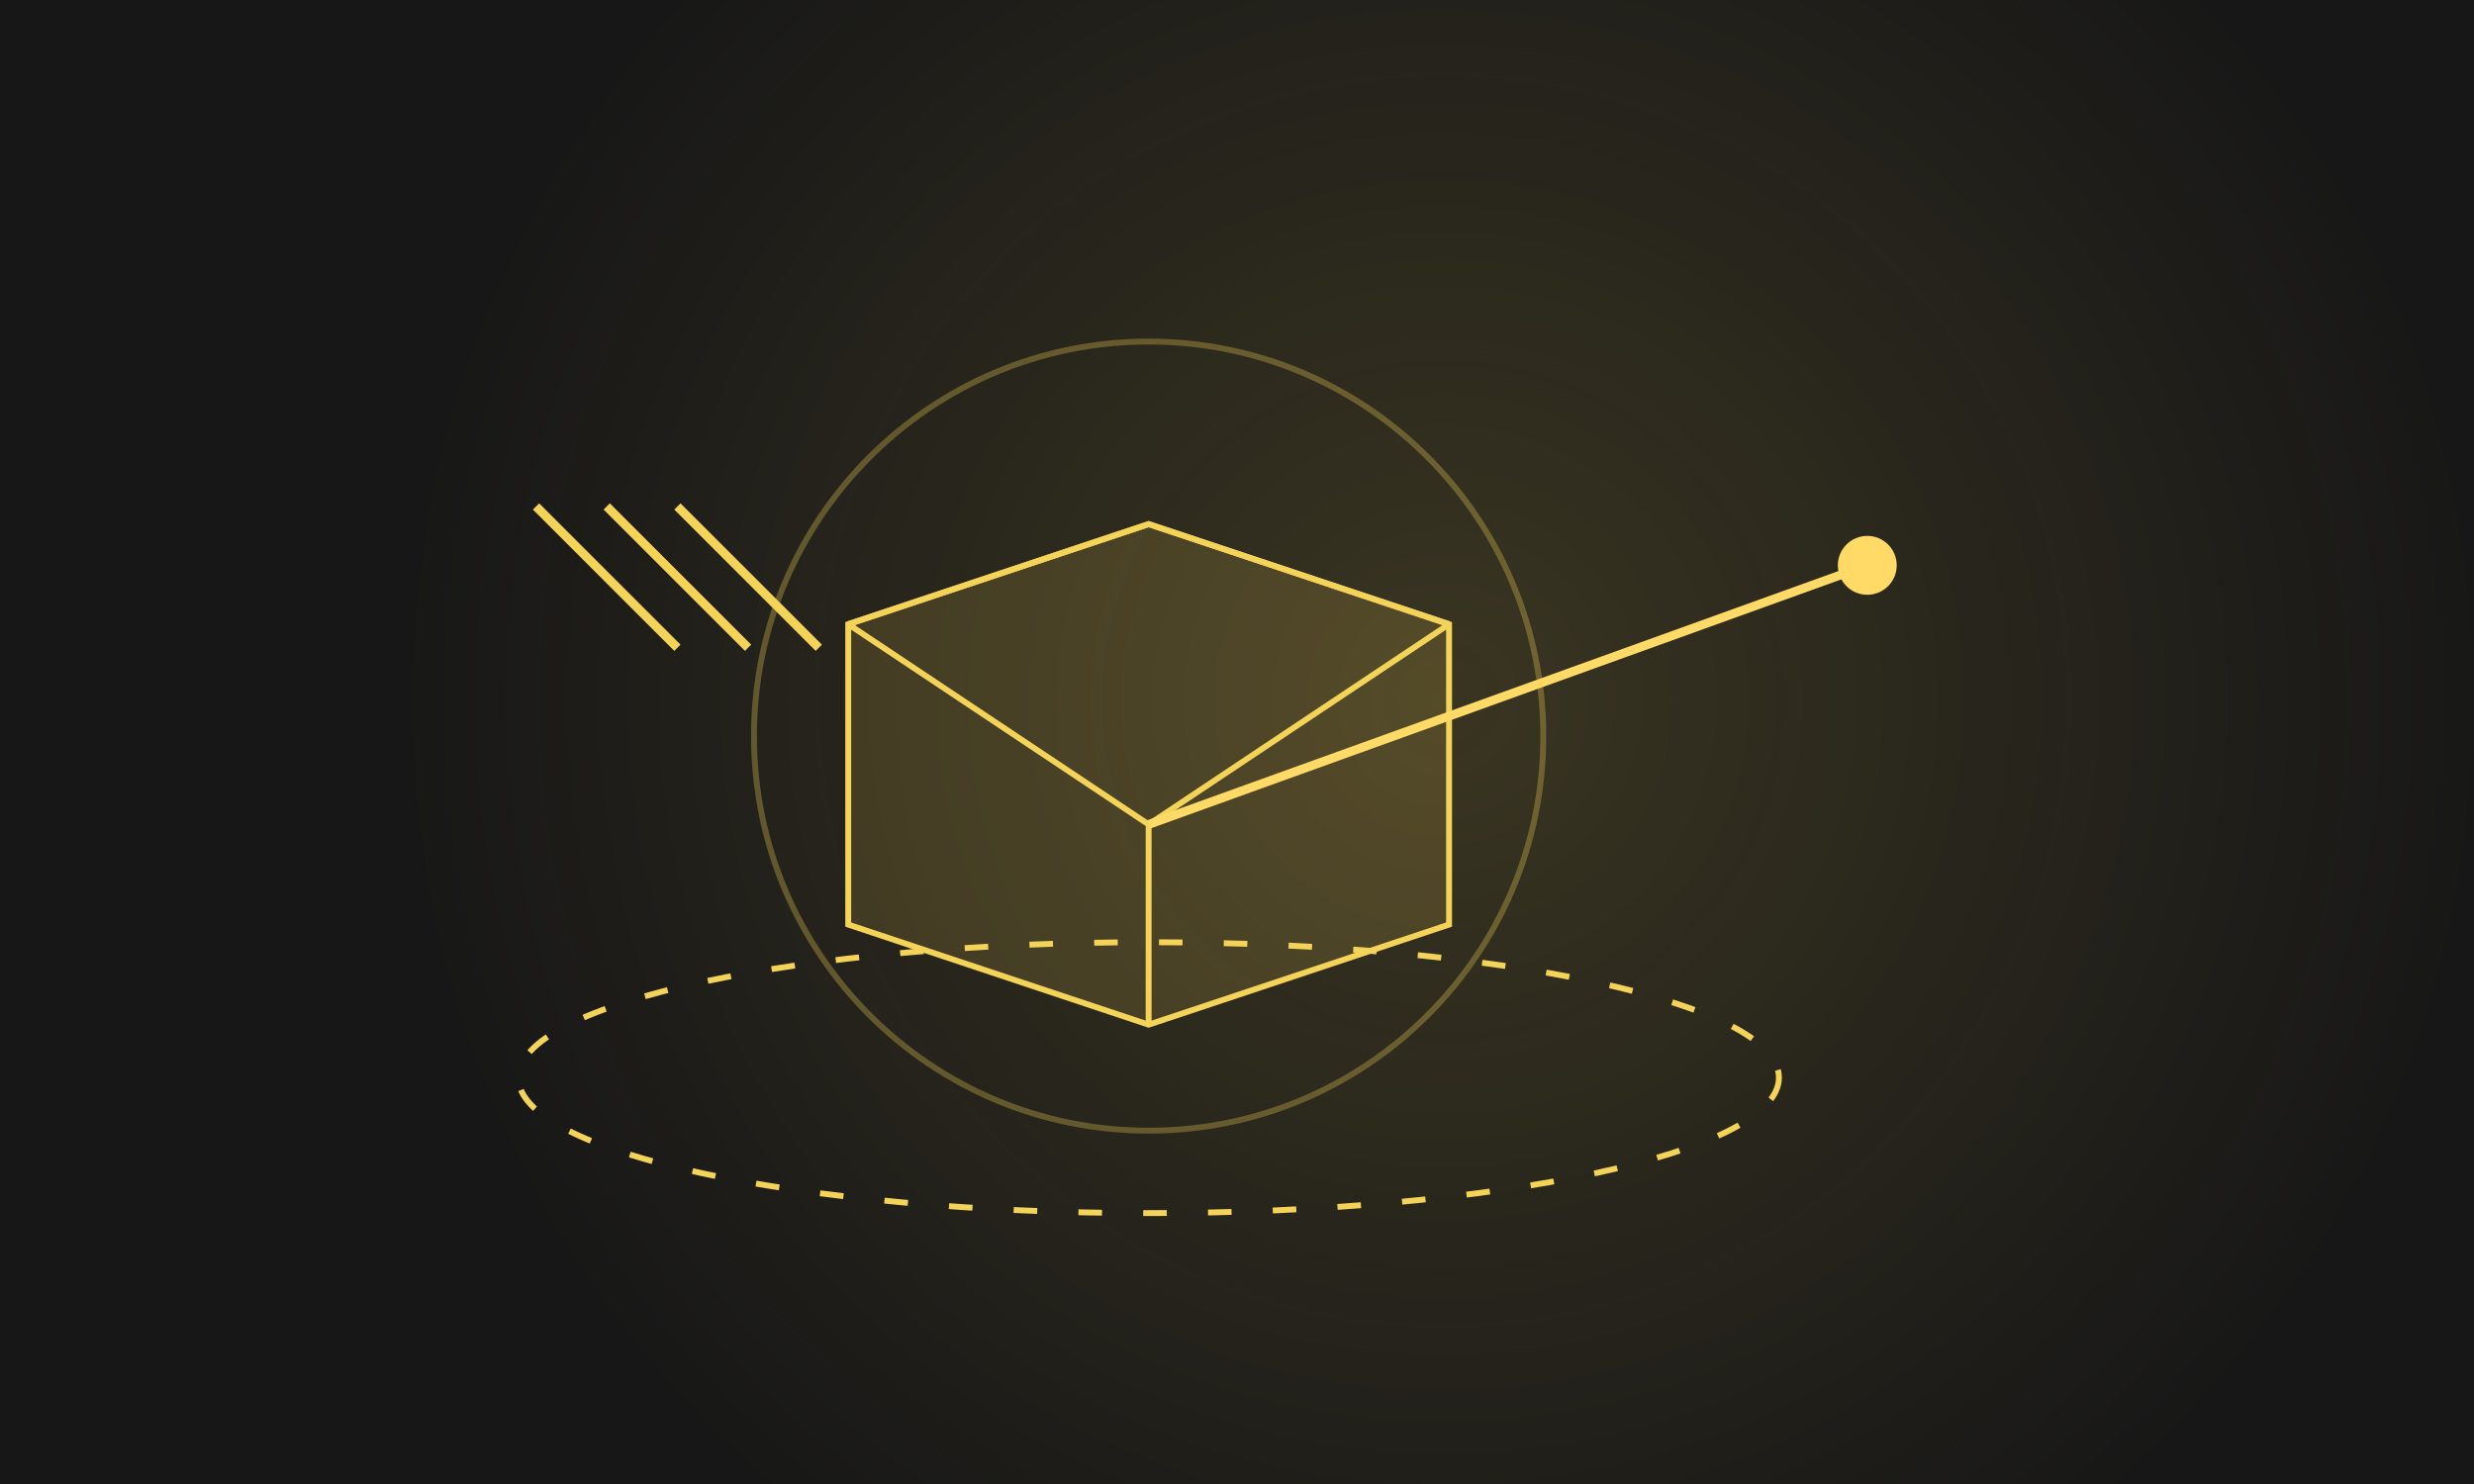
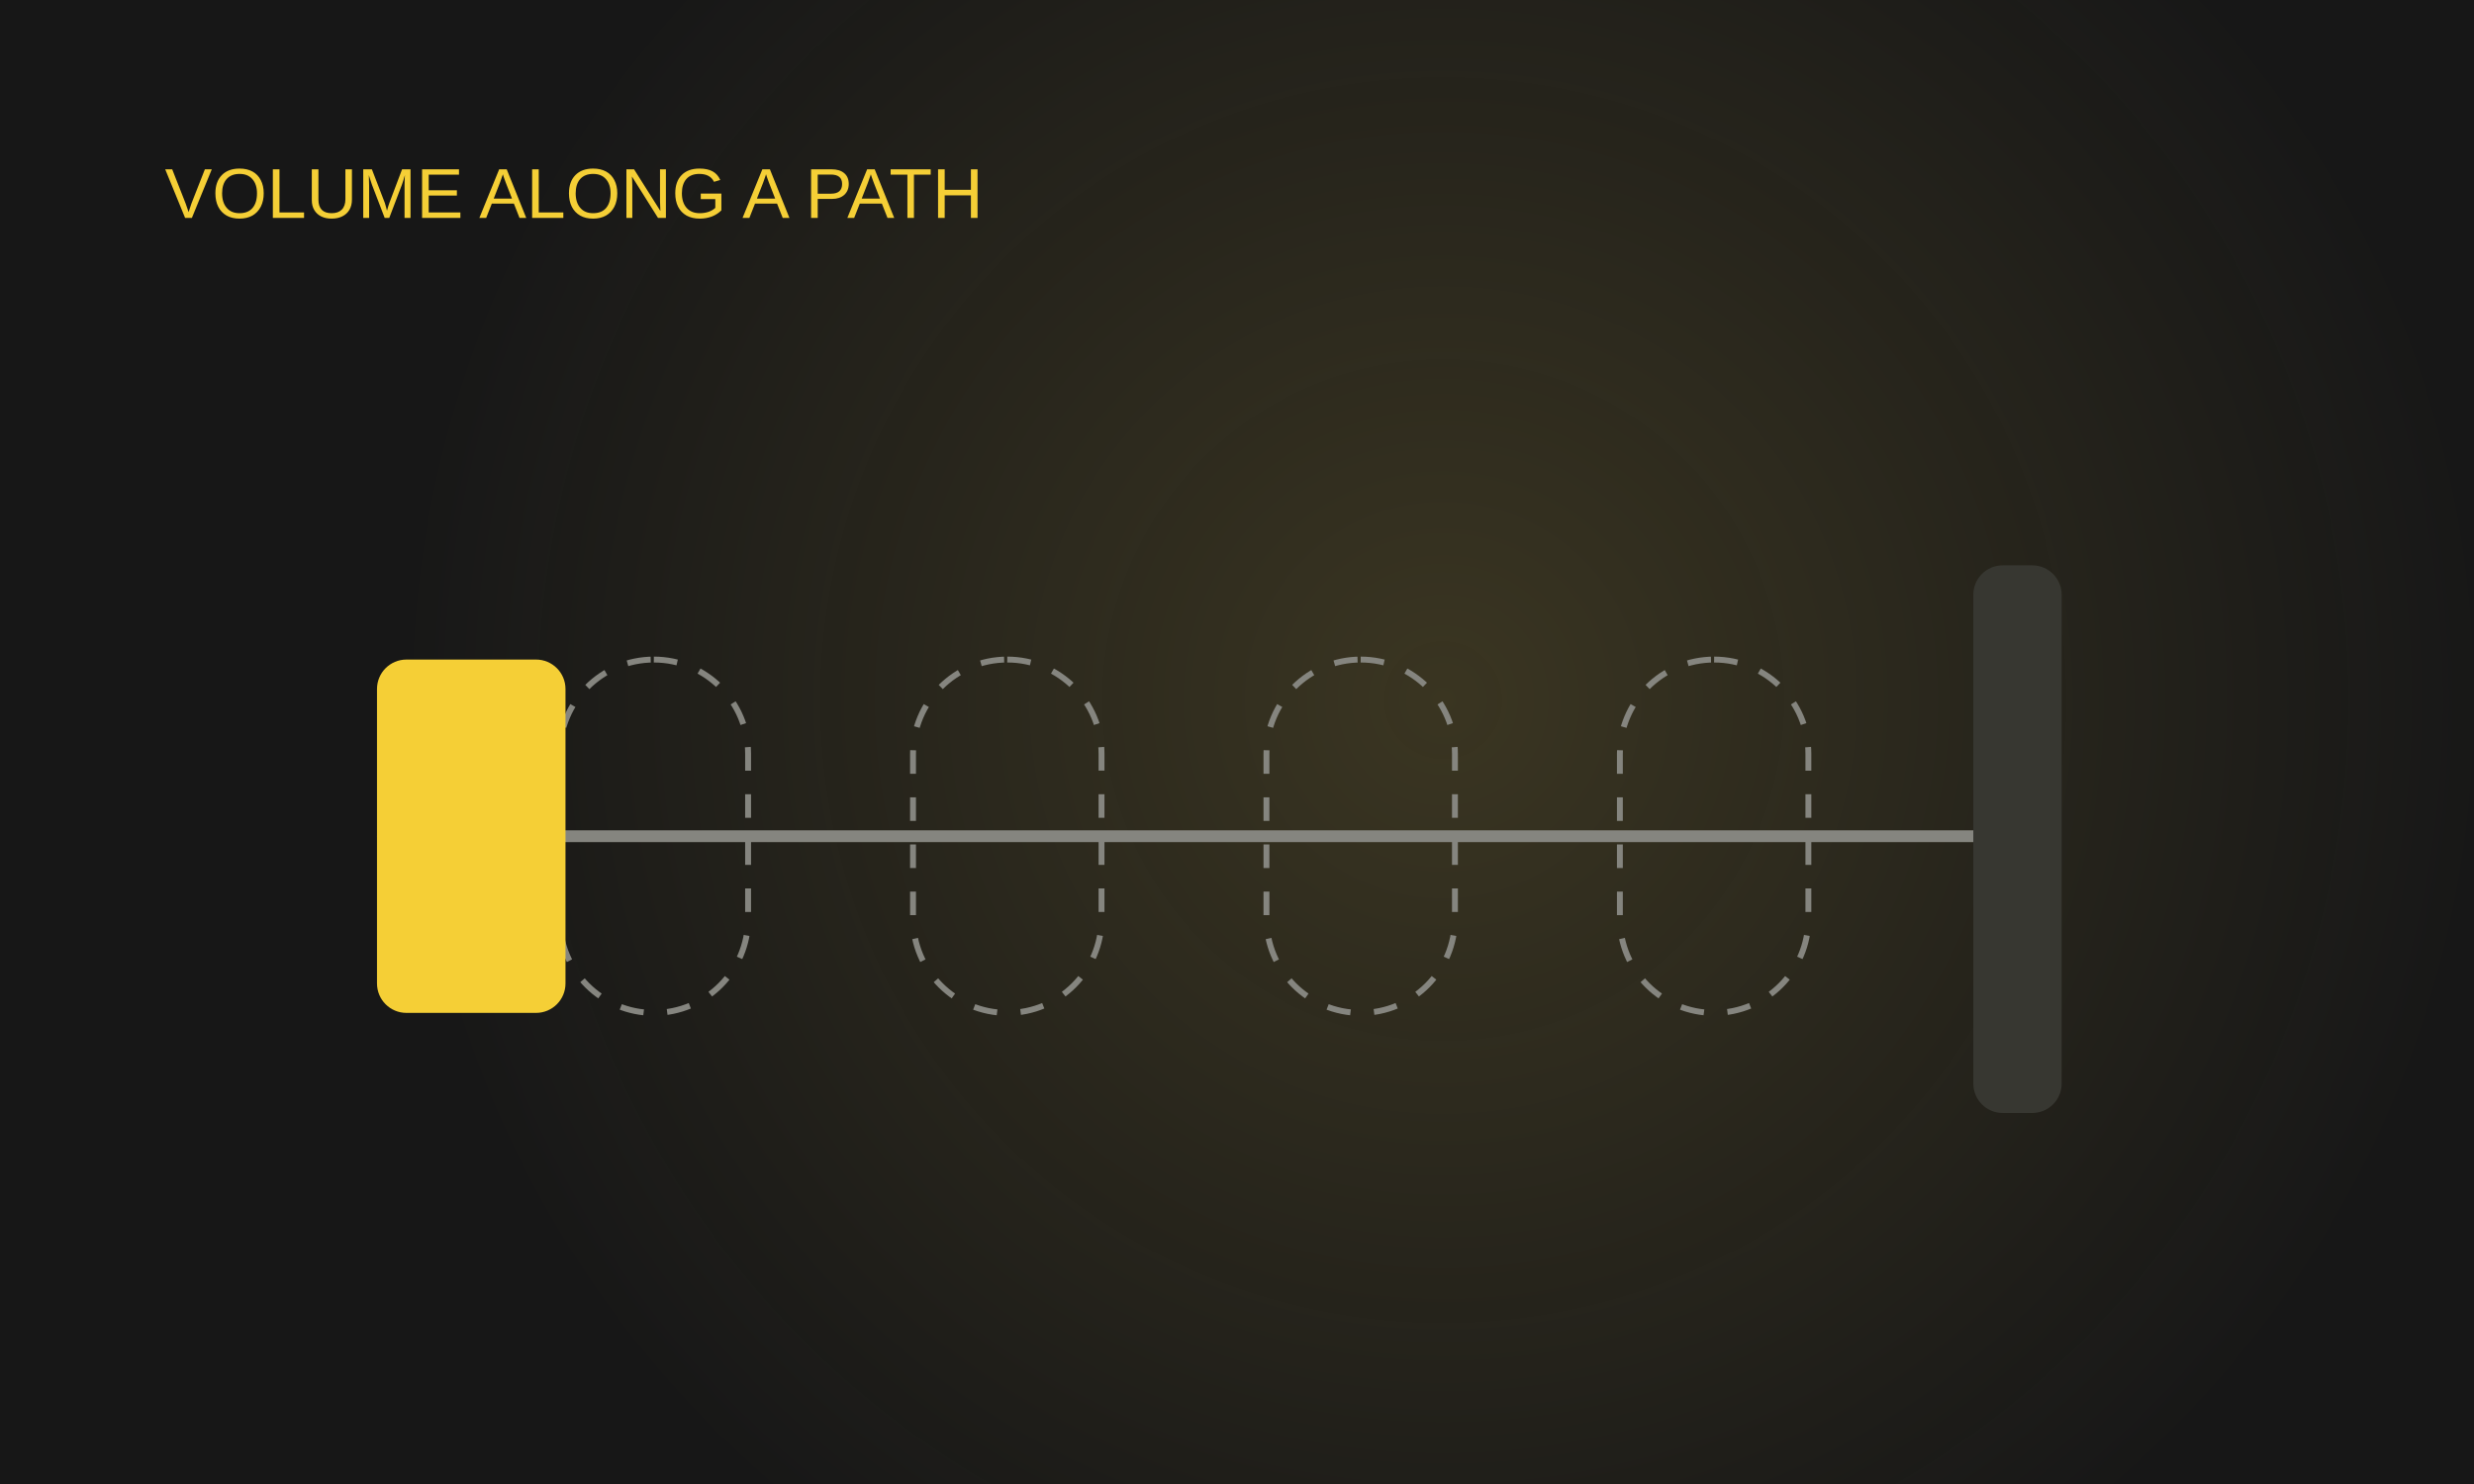
<svg xmlns="http://www.w3.org/2000/svg" class="article-cover" viewBox="0 0 420 252" role="img" aria-label="형상 스윕 개념 도식">
  <defs>
    <radialGradient id="cover-shape-sweep-glow">
      <stop stop-color="hsl(48 86% 65%)" stop-opacity=".16" />
      <stop offset="1" stop-color="hsl(48 86% 65%)" stop-opacity="0" />
    </radialGradient>
    <radialGradient id="cover-shape-sweep-orb" cx="30%" cy="24%">
      <stop stop-color="#fff7d6" />
      <stop offset=".42" stop-color="hsl(48 86% 65%)" />
      <stop offset="1" stop-color="#46390d" />
    </radialGradient>
  </defs>
  <rect width="420" height="252" fill="#171717" />
  <circle cx="245" cy="119" r="175" fill="url(#cover-shape-sweep-glow)" />
-   <g transform="translate(195 123)">
-     <path d="M0 -34L51 -17V34L0 51L-51 34V-17Z" fill="hsl(48 86% 65%)" fill-opacity=".14" stroke="hsl(48 86% 65%)" />
-     <path d="M0 17V51M0 17L51 -17M0 17L-51 -17M-51 -17L0 -34L51 -17" stroke="hsl(48 86% 65%)" fill="none" />
+   <g class="technical-scene" data-scene="shape-sweep">
+     <text x="28" y="37" fill="#f5cf36" font-family="Arial,sans-serif" font-size="12">VOLUME ALONG A PATH</text>
+     <path d="M65 142H341" fill="none" stroke="#85857f" stroke-width="2" stroke-linecap="round" stroke-linejoin="round" />
+     <rect x="95" y="112" width="32" height="60" rx="16" fill="none" stroke="#85857f" stroke-dasharray="4 4" />
+     <rect x="155" y="112" width="32" height="60" rx="16" fill="none" stroke="#85857f" stroke-dasharray="4 4" />
+     <rect x="215" y="112" width="32" height="60" rx="16" fill="none" stroke="#85857f" stroke-dasharray="4 4" />
+     <rect x="275" y="112" width="32" height="60" rx="16" fill="none" stroke="#85857f" stroke-dasharray="4 4" />
+     <rect x="335" y="96" width="15" height="93" rx="5" fill="#373731" />
+     <g>
+       <rect x="64" y="112" width="32" height="60" rx="5" fill="#f5cf36" />
+       <animateTransform attributeName="transform" type="translate" values="0 0;239 0;239 0;0 0" dur="4s" repeatCount="indefinite" />
+     </g>
  </g>
-   <path d="M195 140L317 96" stroke="#ffda66" stroke-width="1.5" fill="none" />
-   <circle cx="317" cy="96" r="5" fill="#ffda66" />
-   <ellipse cx="195" cy="183" rx="107" ry="23" fill="none" stroke="hsl(48 86% 65%)" stroke-dasharray="4 7" />
-   <path d="M91 86L115 110" stroke="hsl(48 86% 65%)" stroke-width="1.5" fill="none" />
-   <path d="M103 86L127 110" stroke="hsl(48 86% 65%)" stroke-width="1.5" fill="none" />
-   <path d="M115 86L139 110" stroke="hsl(48 86% 65%)" stroke-width="1.5" fill="none" />
-   <circle cx="195" cy="125" r="67" fill="none" stroke="hsl(48 86% 65%)" stroke-opacity=".3" />
</svg>
